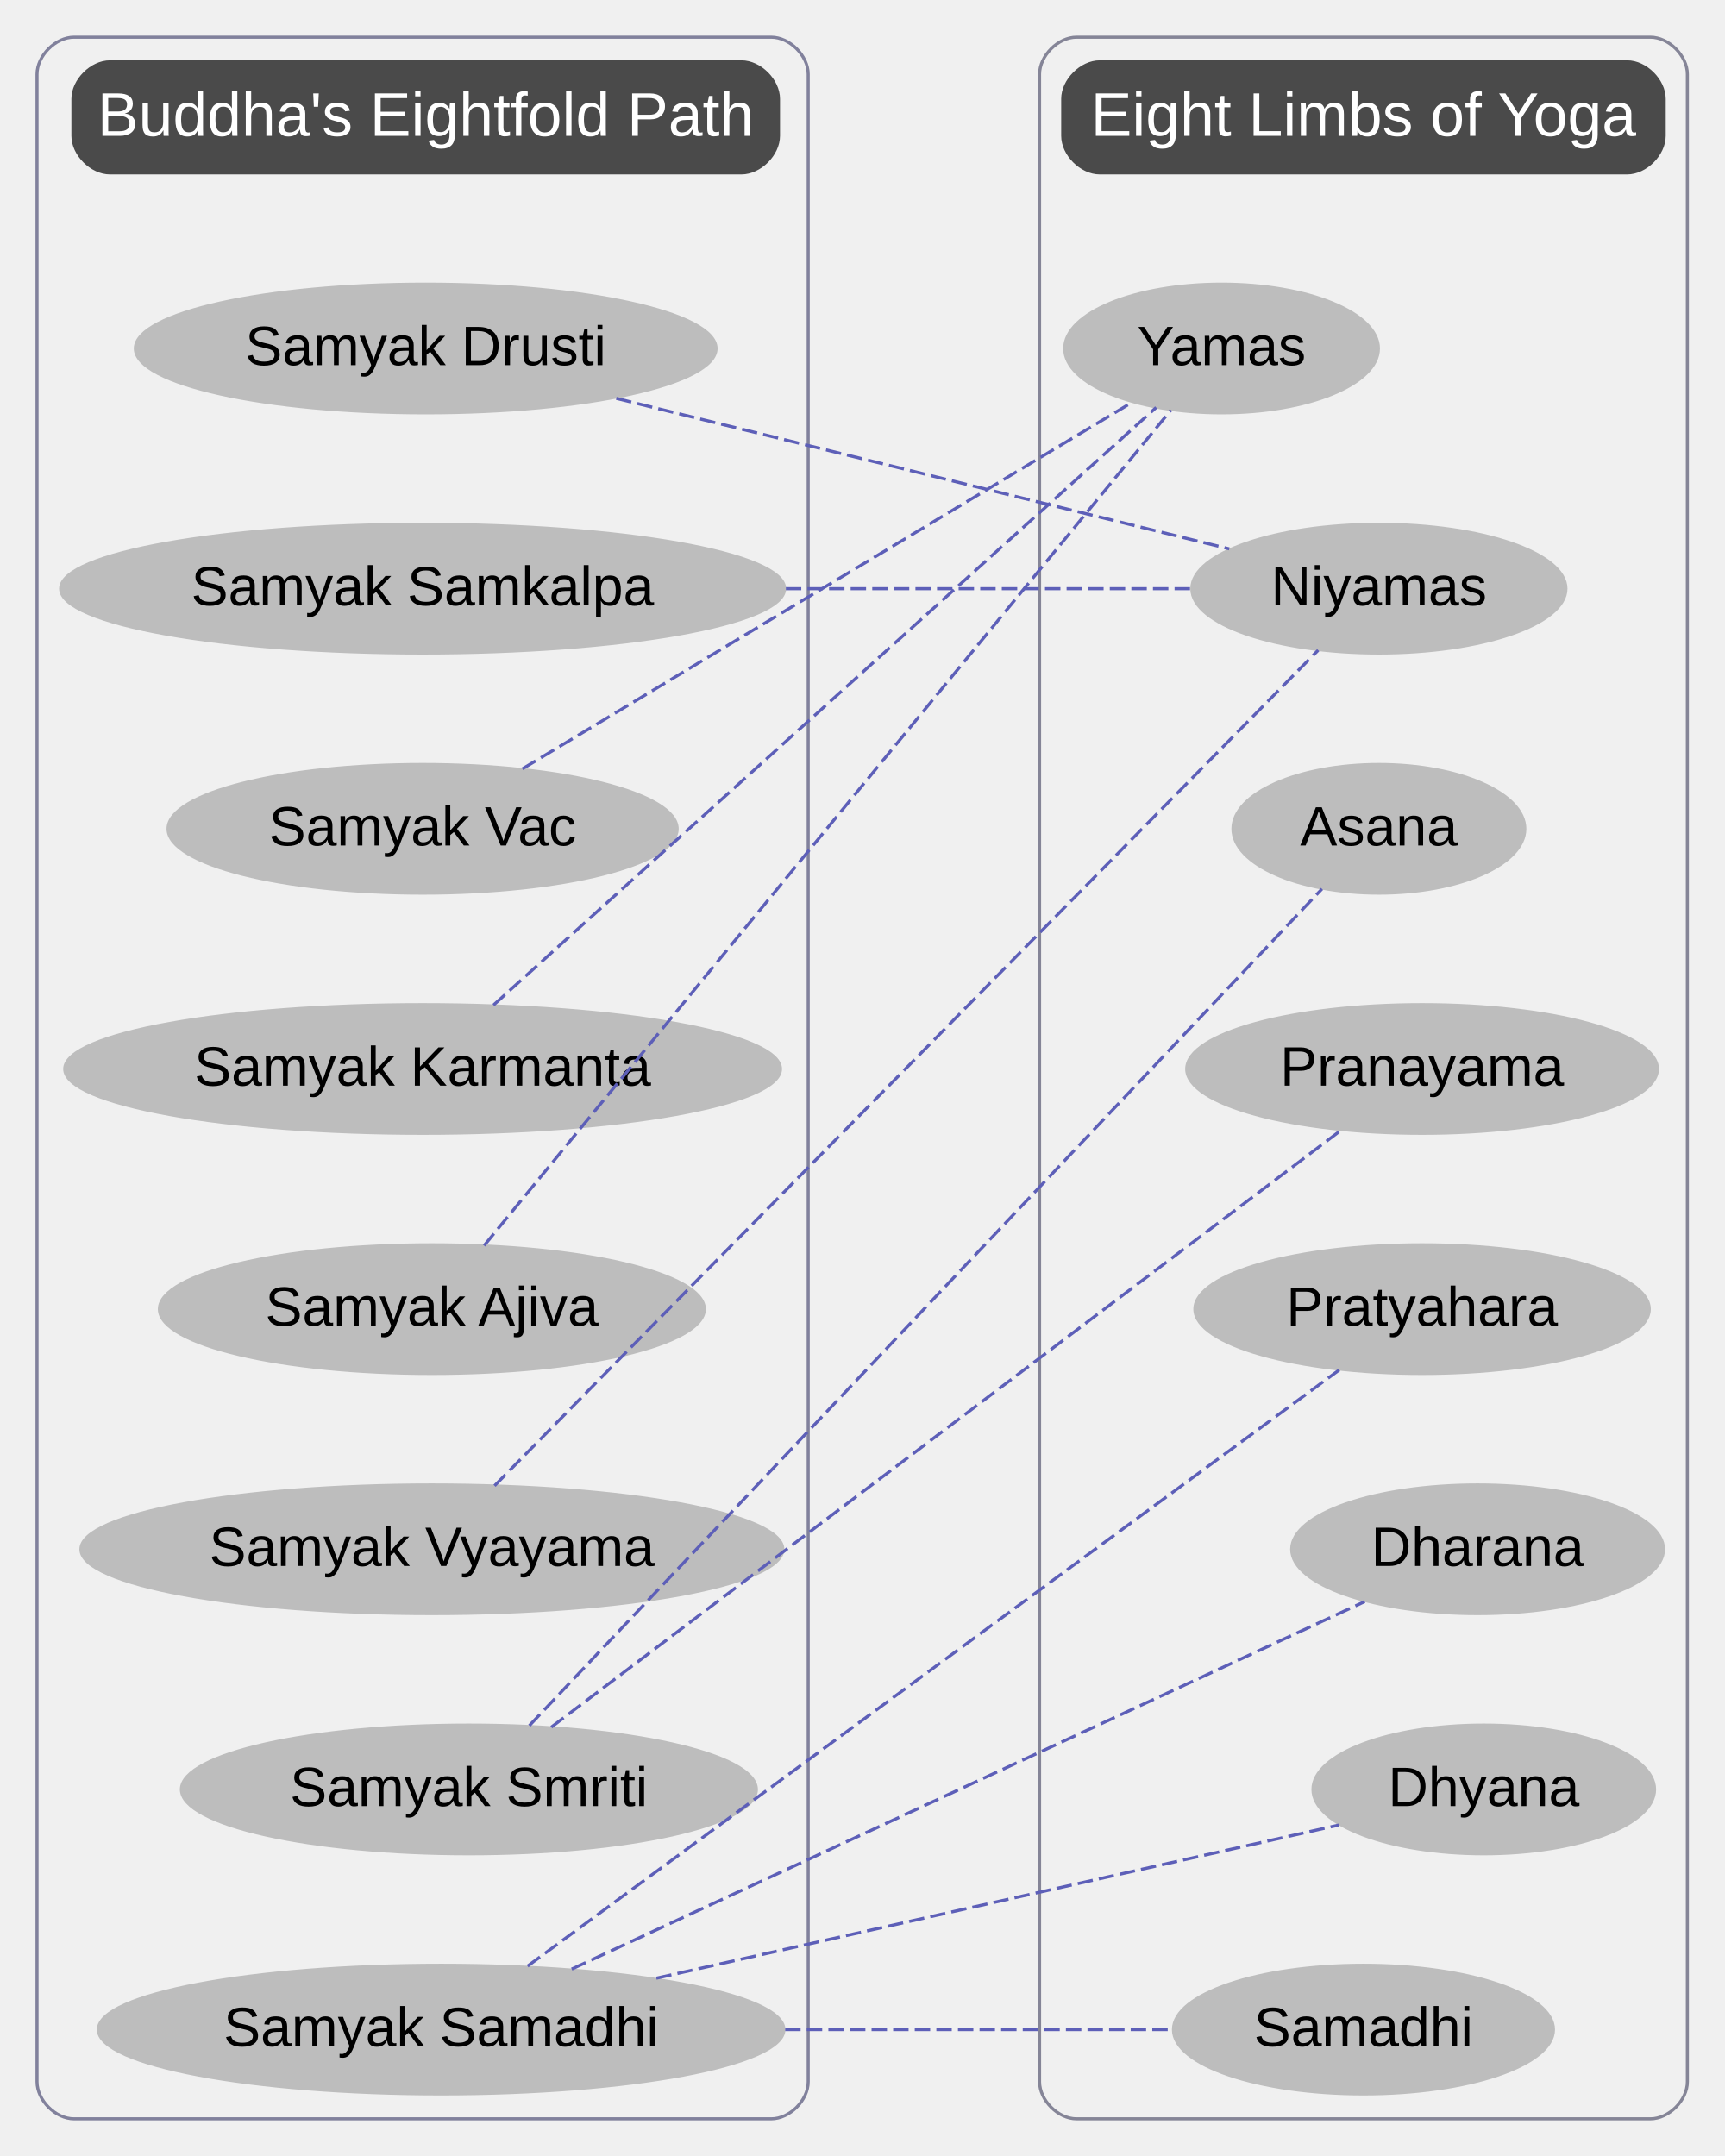
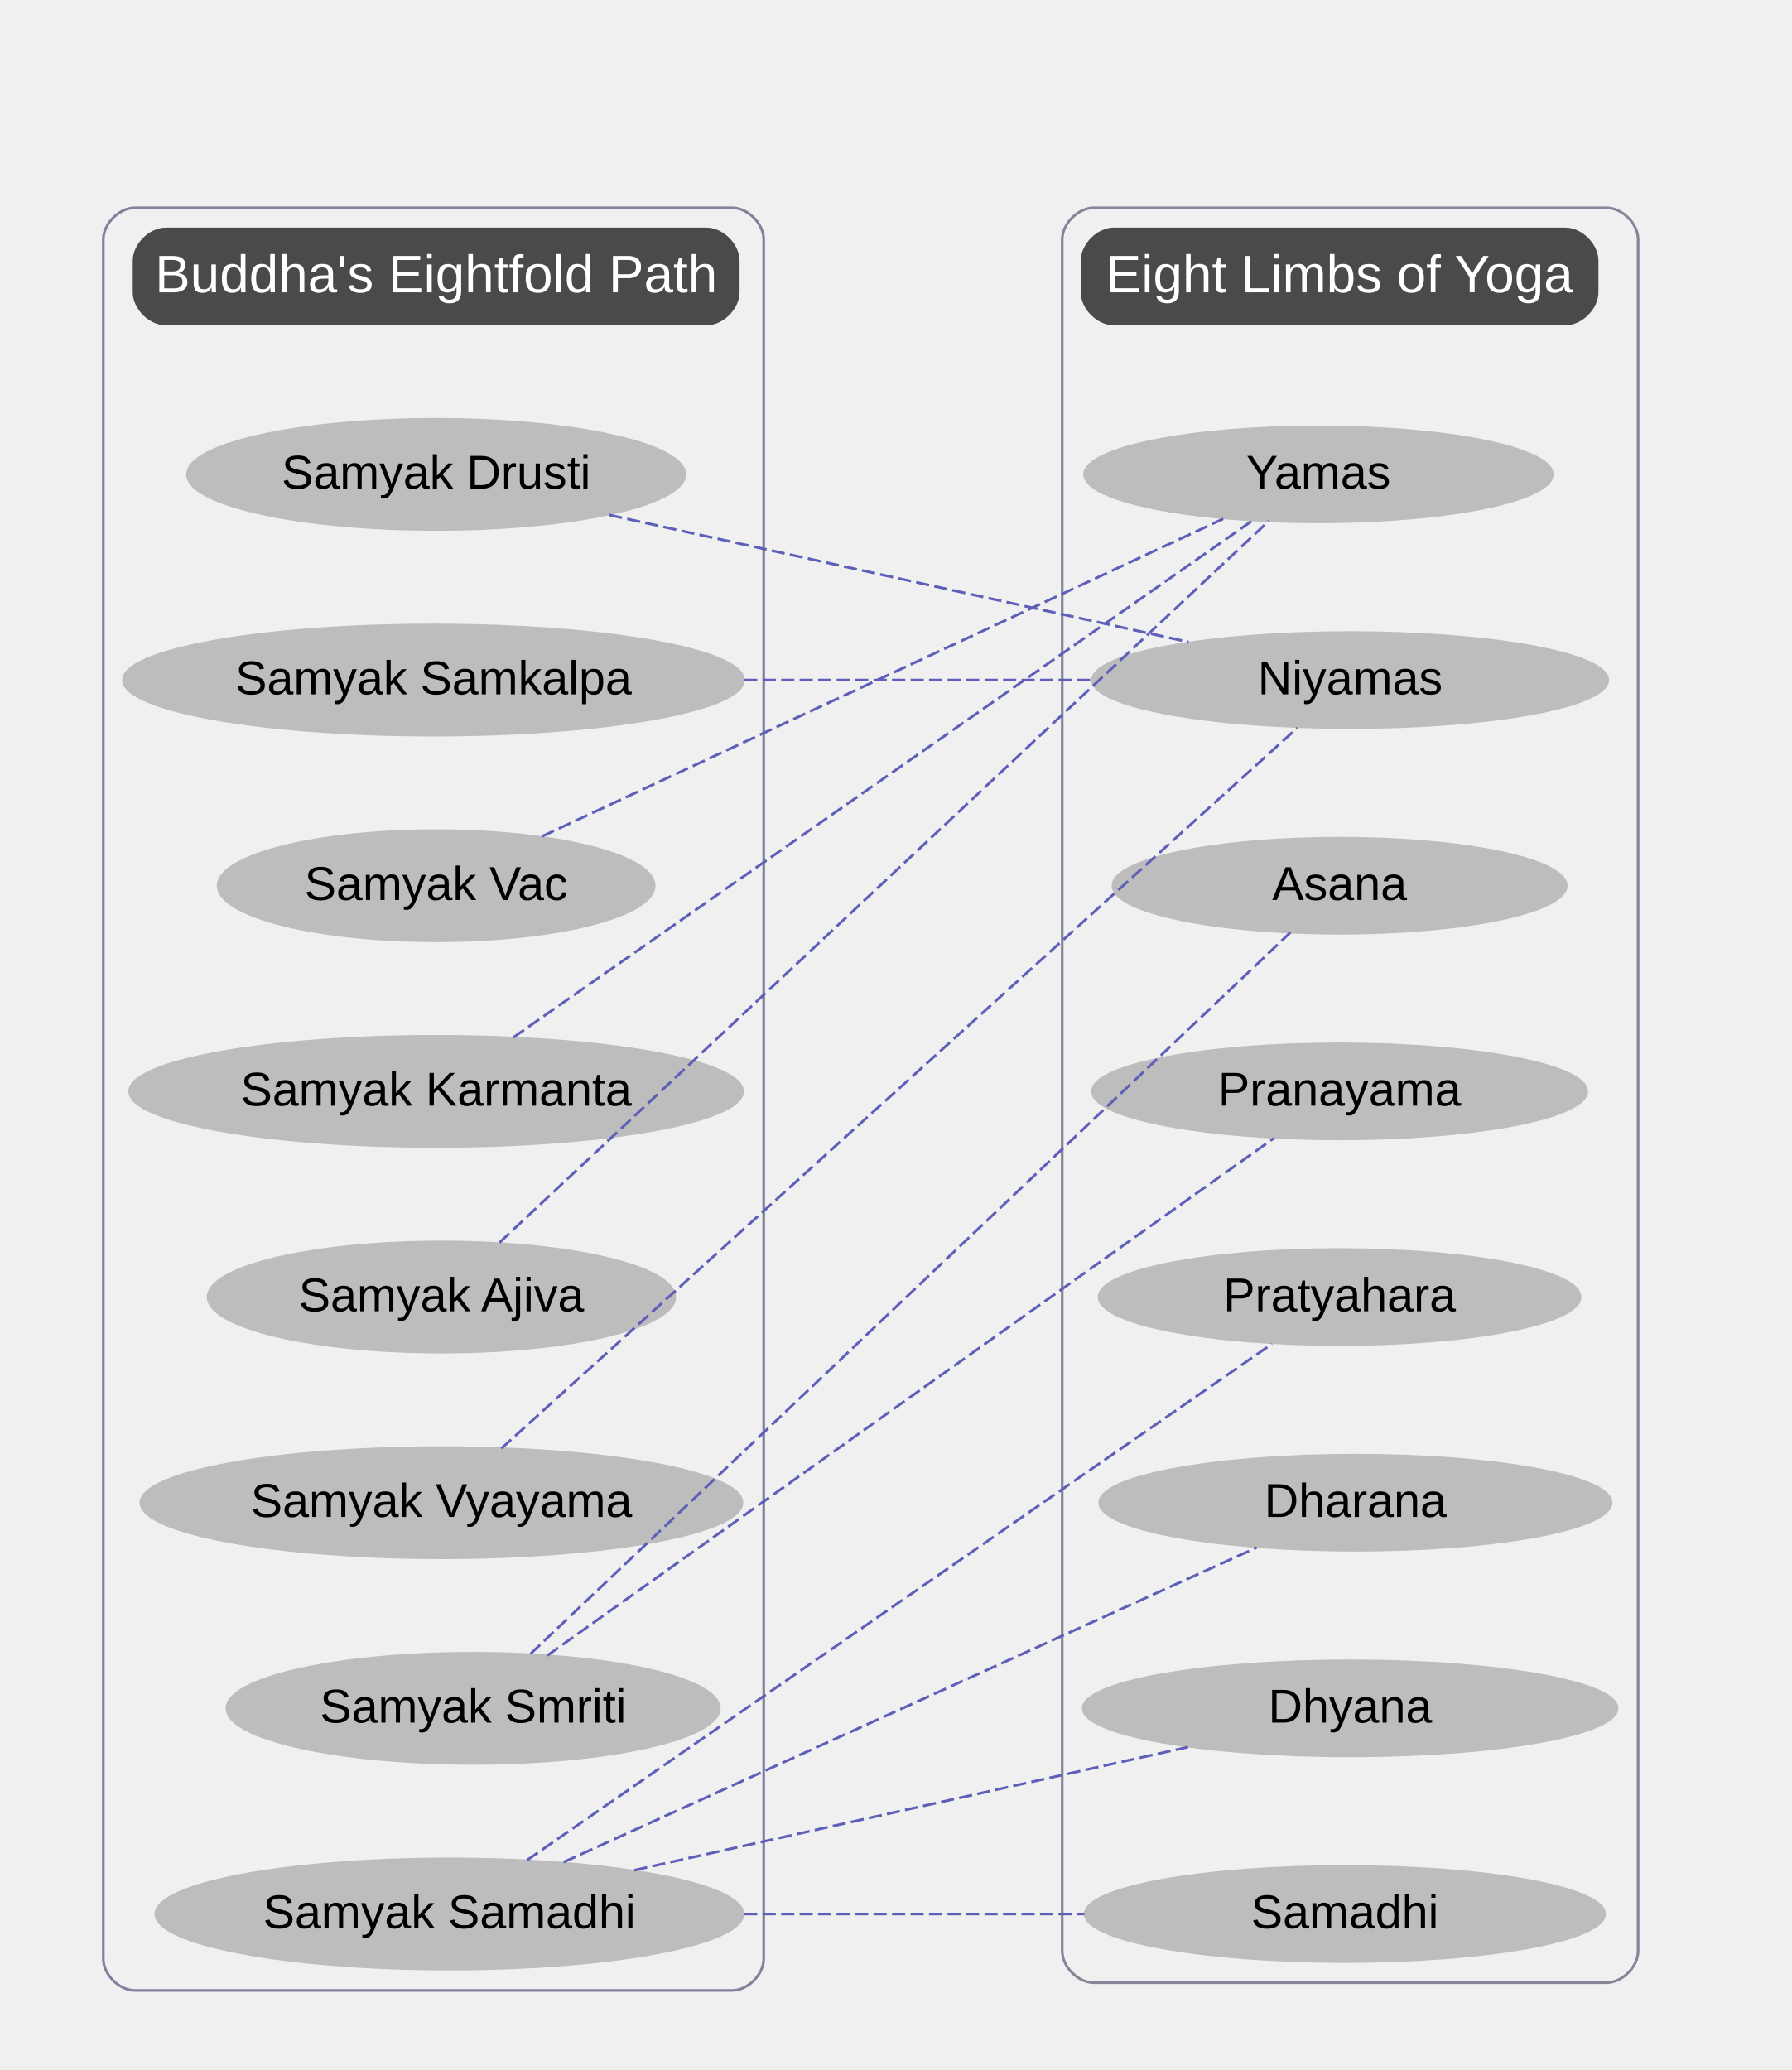
- <svg xmlns="http://www.w3.org/2000/svg" width="559pt" height="699pt" viewBox="0.00 0.00 559 698.89">
-   <g id="graph0" class="graph" transform="translate(4,694.89) scale(1)" data-name="G">
+ <svg xmlns="http://www.w3.org/2000/svg" width="605pt" height="699pt" viewBox="0.00 0.00 605 698.89">
+   <g id="graph0" class="graph" transform="translate(27.74435,679.2056) scale(0.8919285)" data-name="G">
    <g id="clust10" class="cluster" data-name="cluster_0">
      <path fill="none" stroke="#81819c" d="M20,-8C20,-8 246,-8 246,-8 252,-8 258,-14 258,-20 258,-20 258,-670.89 258,-670.89 258,-676.89 252,-682.89 246,-682.89 246,-682.89 20,-682.89 20,-682.89 14,-682.89 8,-676.89 8,-670.89 8,-670.89 8,-20 8,-20 8,-14 14,-8 20,-8" />
    </g>
    <g id="clust11" class="cluster" data-name="cluster_1">
-       <path fill="none" stroke="#858597" d="M345,-8C345,-8 531,-8 531,-8 537,-8 543,-14 543,-20 543,-20 543,-670.89 543,-670.89 543,-676.89 537,-682.89 531,-682.89 531,-682.89 345,-682.89 345,-682.89 339,-682.89 333,-676.89 333,-670.89 333,-670.89 333,-20 333,-20 333,-14 339,-8 345,-8" />
+       <path fill="none" stroke="#858597" d="M383,-10.93C383,-10.93 577,-10.93 577,-10.93 583,-10.93 589,-16.93 589,-22.93 589,-22.93 589,-670.89 589,-670.89 589,-676.89 583,-682.89 577,-682.89 577,-682.89 383,-682.89 383,-682.89 377,-682.89 371,-676.89 371,-670.89 371,-670.89 371,-22.93 371,-22.93 371,-16.93 377,-10.93 383,-10.93" />
    </g>
    <g id="node1" class="node" pointer-events="visible" data-name="alabel">
      <path fill="#4a4a4a" stroke="#4a4a4a" d="M236.36,-674.89C236.36,-674.89 31.64,-674.89 31.64,-674.89 25.64,-674.89 19.64,-668.89 19.64,-662.89 19.64,-662.89 19.64,-650.89 19.64,-650.89 19.64,-644.89 25.64,-638.89 31.64,-638.89 31.64,-638.89 236.36,-638.89 236.36,-638.89 242.36,-638.89 248.36,-644.89 248.36,-650.89 248.36,-650.89 248.36,-662.89 248.36,-662.89 248.36,-668.89 242.36,-674.89 236.36,-674.89" />
      <text text-anchor="middle" x="134" y="-650.89" font-family="Arial" font-size="20.00" fill="white">Buddha's Eightfold Path</text>
    </g>
    <g id="node3" class="node" pointer-events="visible" data-name="a0">
      <ellipse fill="#bdbdbd" stroke="#bdbdbd" cx="134" cy="-581.96" rx="94.13" ry="20.86" />
      <text text-anchor="middle" x="134" y="-576.56" font-family="Arial" font-size="18.00">Samyak Drusti</text>
    </g>
    <g id="node2" class="node" pointer-events="visible" data-name="blabel">
-       <path fill="#4a4a4a" stroke="#4a4a4a" d="M523.49,-674.89C523.49,-674.89 352.51,-674.89 352.51,-674.89 346.51,-674.89 340.51,-668.89 340.51,-662.89 340.51,-662.89 340.51,-650.89 340.51,-650.89 340.51,-644.89 346.51,-638.89 352.51,-638.89 352.51,-638.89 523.49,-638.89 523.49,-638.89 529.49,-638.89 535.49,-644.89 535.49,-650.89 535.49,-650.89 535.49,-662.89 535.49,-662.89 535.49,-668.89 529.49,-674.89 523.49,-674.89" />
-       <text text-anchor="middle" x="438" y="-650.89" font-family="Arial" font-size="20.00" fill="white">Eight Limbs of Yoga</text>
+       <path fill="#4a4a4a" stroke="#4a4a4a" d="M561.49,-674.89C561.49,-674.89 390.51,-674.89 390.51,-674.89 384.51,-674.89 378.51,-668.89 378.51,-662.89 378.51,-662.89 378.51,-650.89 378.51,-650.89 378.51,-644.89 384.51,-638.89 390.51,-638.89 390.51,-638.89 561.49,-638.89 561.49,-638.89 567.49,-638.89 573.49,-644.89 573.49,-650.89 573.49,-650.89 573.49,-662.89 573.49,-662.89 573.49,-668.89 567.49,-674.89 561.49,-674.89" />
+       <text text-anchor="middle" x="476" y="-650.89" font-family="Arial" font-size="20.00" fill="white">Eight Limbs of Yoga</text>
    </g>
    <g id="node4" class="node" pointer-events="visible" data-name="b0">
-       <ellipse fill="#bdbdbd" stroke="#bdbdbd" cx="392" cy="-581.96" rx="50.85" ry="20.86" />
-       <text text-anchor="middle" x="392" y="-576.56" font-family="Arial" font-size="18.00">Yamas</text>
+       <ellipse fill="#bdbdbd" stroke="#bdbdbd" cx="468" cy="-581.96" rx="88.53" ry="18" />
+       <text text-anchor="middle" x="468" y="-576.56" font-family="Arial" font-size="18.00">Yamas</text>
    </g>
    <g id="node5" class="node" pointer-events="visible" data-name="a1">
      <ellipse fill="#bdbdbd" stroke="#bdbdbd" cx="133" cy="-504.09" rx="117.35" ry="20.86" />
      <text text-anchor="middle" x="133" y="-498.69" font-family="Arial" font-size="18.00">Samyak Samkalpa</text>
    </g>
    <g id="node6" class="node" pointer-events="visible" data-name="b1">
-       <ellipse fill="#bdbdbd" stroke="#bdbdbd" cx="443" cy="-504.09" rx="60.64" ry="20.86" />
-       <text text-anchor="middle" x="443" y="-498.69" font-family="Arial" font-size="18.00">Niyamas</text>
+       <ellipse fill="#bdbdbd" stroke="#bdbdbd" cx="480" cy="-504.09" rx="97.52" ry="18" />
+       <text text-anchor="middle" x="480" y="-498.69" font-family="Arial" font-size="18.00">Niyamas</text>
    </g>
    <g id="edge1" class="edge" data-name="a0--b1">
-       <path fill="none" stroke="#5d5fb8" stroke-dasharray="5,2" d="M195.79,-565.79C254.26,-551.43 340.85,-530.17 394.5,-517" />
+       <path fill="none" stroke="#5d5fb8" stroke-dasharray="5,2" d="M199.49,-566.6C262.57,-552.77 357.26,-532.01 418.84,-518.5" />
    </g>
    <g id="edge2" class="edge" data-name="a1--b1">
-       <path fill="none" stroke="#5d5fb8" stroke-dasharray="5,2" d="M250.76,-504.09C294.57,-504.09 338.37,-504.09 382.18,-504.09" />
+       <path fill="none" stroke="#5d5fb8" stroke-dasharray="5,2" d="M250.59,-504.09C294.5,-504.09 338.41,-504.09 382.32,-504.09" />
    </g>
    <g id="node7" class="node" pointer-events="visible" data-name="a2">
-       <ellipse fill="#bdbdbd" stroke="#bdbdbd" cx="133" cy="-426.23" rx="82.52" ry="20.86" />
-       <text text-anchor="middle" x="133" y="-420.83" font-family="Arial" font-size="18.00">Samyak Vac</text>
+       <ellipse fill="#bdbdbd" stroke="#bdbdbd" cx="134" cy="-426.23" rx="82.52" ry="20.86" />
+       <text text-anchor="middle" x="134" y="-420.83" font-family="Arial" font-size="18.00">Samyak Vac</text>
    </g>
    <g id="node8" class="node" pointer-events="visible" data-name="b2">
-       <ellipse fill="#bdbdbd" stroke="#bdbdbd" cx="443" cy="-426.23" rx="47.31" ry="20.86" />
-       <text text-anchor="middle" x="443" y="-420.83" font-family="Arial" font-size="18.00">Asana</text>
+       <ellipse fill="#bdbdbd" stroke="#bdbdbd" cx="476" cy="-426.23" rx="85.8" ry="18" />
+       <text text-anchor="middle" x="476" y="-420.83" font-family="Arial" font-size="18.00">Asana</text>
    </g>
    <g id="edge3" class="edge" data-name="a2--b0">
-       <path fill="none" stroke="#5d5fb8" stroke-dasharray="5,2" d="M165.34,-445.68C216.17,-476.24 313.98,-535.04 362.79,-564.39" />
+       <path fill="none" stroke="#5d5fb8" stroke-dasharray="5,2" d="M174.04,-444.9C239.65,-475.49 369.02,-535.81 431.94,-565.14" />
    </g>
    <g id="node9" class="node" pointer-events="visible" data-name="a3">
-       <ellipse fill="#bdbdbd" stroke="#bdbdbd" cx="133" cy="-348.37" rx="116.02" ry="20.86" />
-       <text text-anchor="middle" x="133" y="-342.97" font-family="Arial" font-size="18.00">Samyak Karmanta</text>
+       <ellipse fill="#bdbdbd" stroke="#bdbdbd" cx="134" cy="-348.37" rx="116.02" ry="20.86" />
+       <text text-anchor="middle" x="134" y="-342.97" font-family="Arial" font-size="18.00">Samyak Karmanta</text>
    </g>
    <g id="node10" class="node" pointer-events="visible" data-name="b3">
-       <ellipse fill="#bdbdbd" stroke="#bdbdbd" cx="457" cy="-348.37" rx="76.3" ry="20.86" />
-       <text text-anchor="middle" x="457" y="-342.97" font-family="Arial" font-size="18.00">Pranayama</text>
+       <ellipse fill="#bdbdbd" stroke="#bdbdbd" cx="476" cy="-348.37" rx="93.56" ry="18" />
+       <text text-anchor="middle" x="476" y="-342.97" font-family="Arial" font-size="18.00">Pranayama</text>
    </g>
    <g id="edge4" class="edge" data-name="a3--b0">
-       <path fill="none" stroke="#5d5fb8" stroke-dasharray="5,2" d="M155.97,-369.09C205.7,-413.93 322.72,-519.48 370.8,-562.84" />
+       <path fill="none" stroke="#5d5fb8" stroke-dasharray="5,2" d="M163.17,-368.77C227.81,-413.98 382.21,-521.96 442.9,-564.4" />
    </g>
    <g id="node11" class="node" pointer-events="visible" data-name="a4">
      <ellipse fill="#bdbdbd" stroke="#bdbdbd" cx="136" cy="-270.51" rx="88.33" ry="20.86" />
      <text text-anchor="middle" x="136" y="-265.11" font-family="Arial" font-size="18.00">Samyak Ajiva</text>
    </g>
    <g id="node12" class="node" pointer-events="visible" data-name="b4">
-       <ellipse fill="#bdbdbd" stroke="#bdbdbd" cx="457" cy="-270.51" rx="73.65" ry="20.86" />
-       <text text-anchor="middle" x="457" y="-265.11" font-family="Arial" font-size="18.00">Pratyahara</text>
+       <ellipse fill="#bdbdbd" stroke="#bdbdbd" cx="476" cy="-270.51" rx="91.06" ry="18" />
+       <text text-anchor="middle" x="476" y="-265.11" font-family="Arial" font-size="18.00">Pratyahara</text>
    </g>
    <g id="edge5" class="edge" data-name="a4--b0">
-       <path fill="none" stroke="#5d5fb8" stroke-dasharray="5,2" d="M152.93,-291.11C199.59,-347.87 329.58,-506.02 375.6,-562" />
+       <path fill="none" stroke="#5d5fb8" stroke-dasharray="5,2" d="M158,-291.15C219.39,-348.74 391.86,-510.53 449.2,-564.32" />
    </g>
    <g id="node13" class="node" pointer-events="visible" data-name="a5">
      <ellipse fill="#bdbdbd" stroke="#bdbdbd" cx="136" cy="-192.65" rx="113.77" ry="20.86" />
      <text text-anchor="middle" x="136" y="-187.25" font-family="Arial" font-size="18.00">Samyak Vyayama</text>
    </g>
    <g id="node14" class="node" pointer-events="visible" data-name="b5">
-       <ellipse fill="#bdbdbd" stroke="#bdbdbd" cx="475" cy="-192.65" rx="60.27" ry="20.86" />
-       <text text-anchor="middle" x="475" y="-187.25" font-family="Arial" font-size="18.00">Dharana</text>
+       <ellipse fill="#bdbdbd" stroke="#bdbdbd" cx="482" cy="-192.65" rx="96.81" ry="18" />
+       <text text-anchor="middle" x="482" y="-187.25" font-family="Arial" font-size="18.00">Dharana</text>
    </g>
    <g id="edge7" class="edge" data-name="a5--b1">
-       <path fill="none" stroke="#5d5fb8" stroke-dasharray="5,2" d="M156.31,-213.25C212.25,-270.01 368.14,-428.15 423.33,-484.14" />
+       <path fill="none" stroke="#5d5fb8" stroke-dasharray="5,2" d="M158.69,-213.2C222.05,-270.55 400.08,-431.74 460.02,-486" />
    </g>
    <g id="node15" class="node" pointer-events="visible" data-name="a6">
      <ellipse fill="#bdbdbd" stroke="#bdbdbd" cx="148" cy="-114.79" rx="93.2" ry="20.86" />
      <text text-anchor="middle" x="148" y="-109.39" font-family="Arial" font-size="18.00">Samyak Smriti</text>
    </g>
    <g id="node16" class="node" pointer-events="visible" data-name="b6">
-       <ellipse fill="#bdbdbd" stroke="#bdbdbd" cx="477" cy="-114.79" rx="55.37" ry="20.86" />
-       <text text-anchor="middle" x="477" y="-109.39" font-family="Arial" font-size="18.00">Dhyana</text>
+       <ellipse fill="#bdbdbd" stroke="#bdbdbd" cx="480" cy="-114.79" rx="101.05" ry="18" />
+       <text text-anchor="middle" x="480" y="-109.39" font-family="Arial" font-size="18.00">Dhyana</text>
    </g>
    <g id="edge8" class="edge" data-name="a6--b2">
-       <path fill="none" stroke="#5d5fb8" stroke-dasharray="5,2" d="M167.6,-135.48C221.58,-192.48 371.95,-351.22 424.55,-406.75" />
+       <path fill="none" stroke="#5d5fb8" stroke-dasharray="5,2" d="M169.73,-135.43C230.39,-193.02 400.78,-354.81 457.43,-408.6" />
    </g>
    <g id="edge9" class="edge" data-name="a6--b3">
-       <path fill="none" stroke="#5d5fb8" stroke-dasharray="5,2" d="M174.72,-134.99C233.29,-179.27 372.42,-284.44 430.65,-328.46" />
+       <path fill="none" stroke="#5d5fb8" stroke-dasharray="5,2" d="M176.11,-134.81C239.17,-179.72 391.13,-287.93 451.08,-330.62" />
    </g>
    <g id="node17" class="node" pointer-events="visible" data-name="a7">
      <ellipse fill="#bdbdbd" stroke="#bdbdbd" cx="139" cy="-36.93" rx="111.12" ry="20.86" />
      <text text-anchor="middle" x="139" y="-31.53" font-family="Arial" font-size="18.00">Samyak Samadhi</text>
    </g>
    <g id="node18" class="node" pointer-events="visible" data-name="b7">
-       <ellipse fill="#bdbdbd" stroke="#bdbdbd" cx="438" cy="-36.93" rx="61.6" ry="20.86" />
-       <text text-anchor="middle" x="438" y="-31.53" font-family="Arial" font-size="18.00">Samadhi</text>
+       <ellipse fill="#bdbdbd" stroke="#bdbdbd" cx="478" cy="-36.93" rx="98.3" ry="18" />
+       <text text-anchor="middle" x="478" y="-31.53" font-family="Arial" font-size="18.00">Samadhi</text>
    </g>
    <g id="edge11" class="edge" data-name="a7--b4">
-       <path fill="none" stroke="#5d5fb8" stroke-dasharray="5,2" d="M167.01,-57.51C227.68,-102.07 370.57,-207.02 430.16,-250.8" />
+       <path fill="none" stroke="#5d5fb8" stroke-dasharray="5,2" d="M168.36,-57.28C233.45,-102.4 388.95,-210.18 450.39,-252.76" />
    </g>
    <g id="edge12" class="edge" data-name="a7--b5">
-       <path fill="none" stroke="#5d5fb8" stroke-dasharray="5,2" d="M181.33,-56.55C247.83,-87.37 375.64,-146.6 438.4,-175.69" />
+       <path fill="none" stroke="#5d5fb8" stroke-dasharray="5,2" d="M182.21,-56.55C250.1,-87.37 380.57,-146.6 444.64,-175.69" />
    </g>
    <g id="edge10" class="edge" data-name="a7--b6">
-       <path fill="none" stroke="#5d5fb8" stroke-dasharray="5,2" d="M208.77,-53.59C274.96,-68.45 372.59,-90.36 430,-103.24" />
+       <path fill="none" stroke="#5d5fb8" stroke-dasharray="5,2" d="M208.98,-53.5C270.67,-67.22 359.68,-87.02 418.64,-100.14" />
    </g>
    <g id="edge6" class="edge" data-name="a7--b7">
-       <path fill="none" stroke="#5d5fb8" stroke-dasharray="5,2" d="M250.54,-36.93C292.4,-36.93 334.26,-36.93 376.12,-36.93" />
+       <path fill="none" stroke="#5d5fb8" stroke-dasharray="5,2" d="M250.57,-36.93C293.51,-36.93 336.45,-36.93 379.39,-36.93" />
    </g>
  </g>
</svg>
